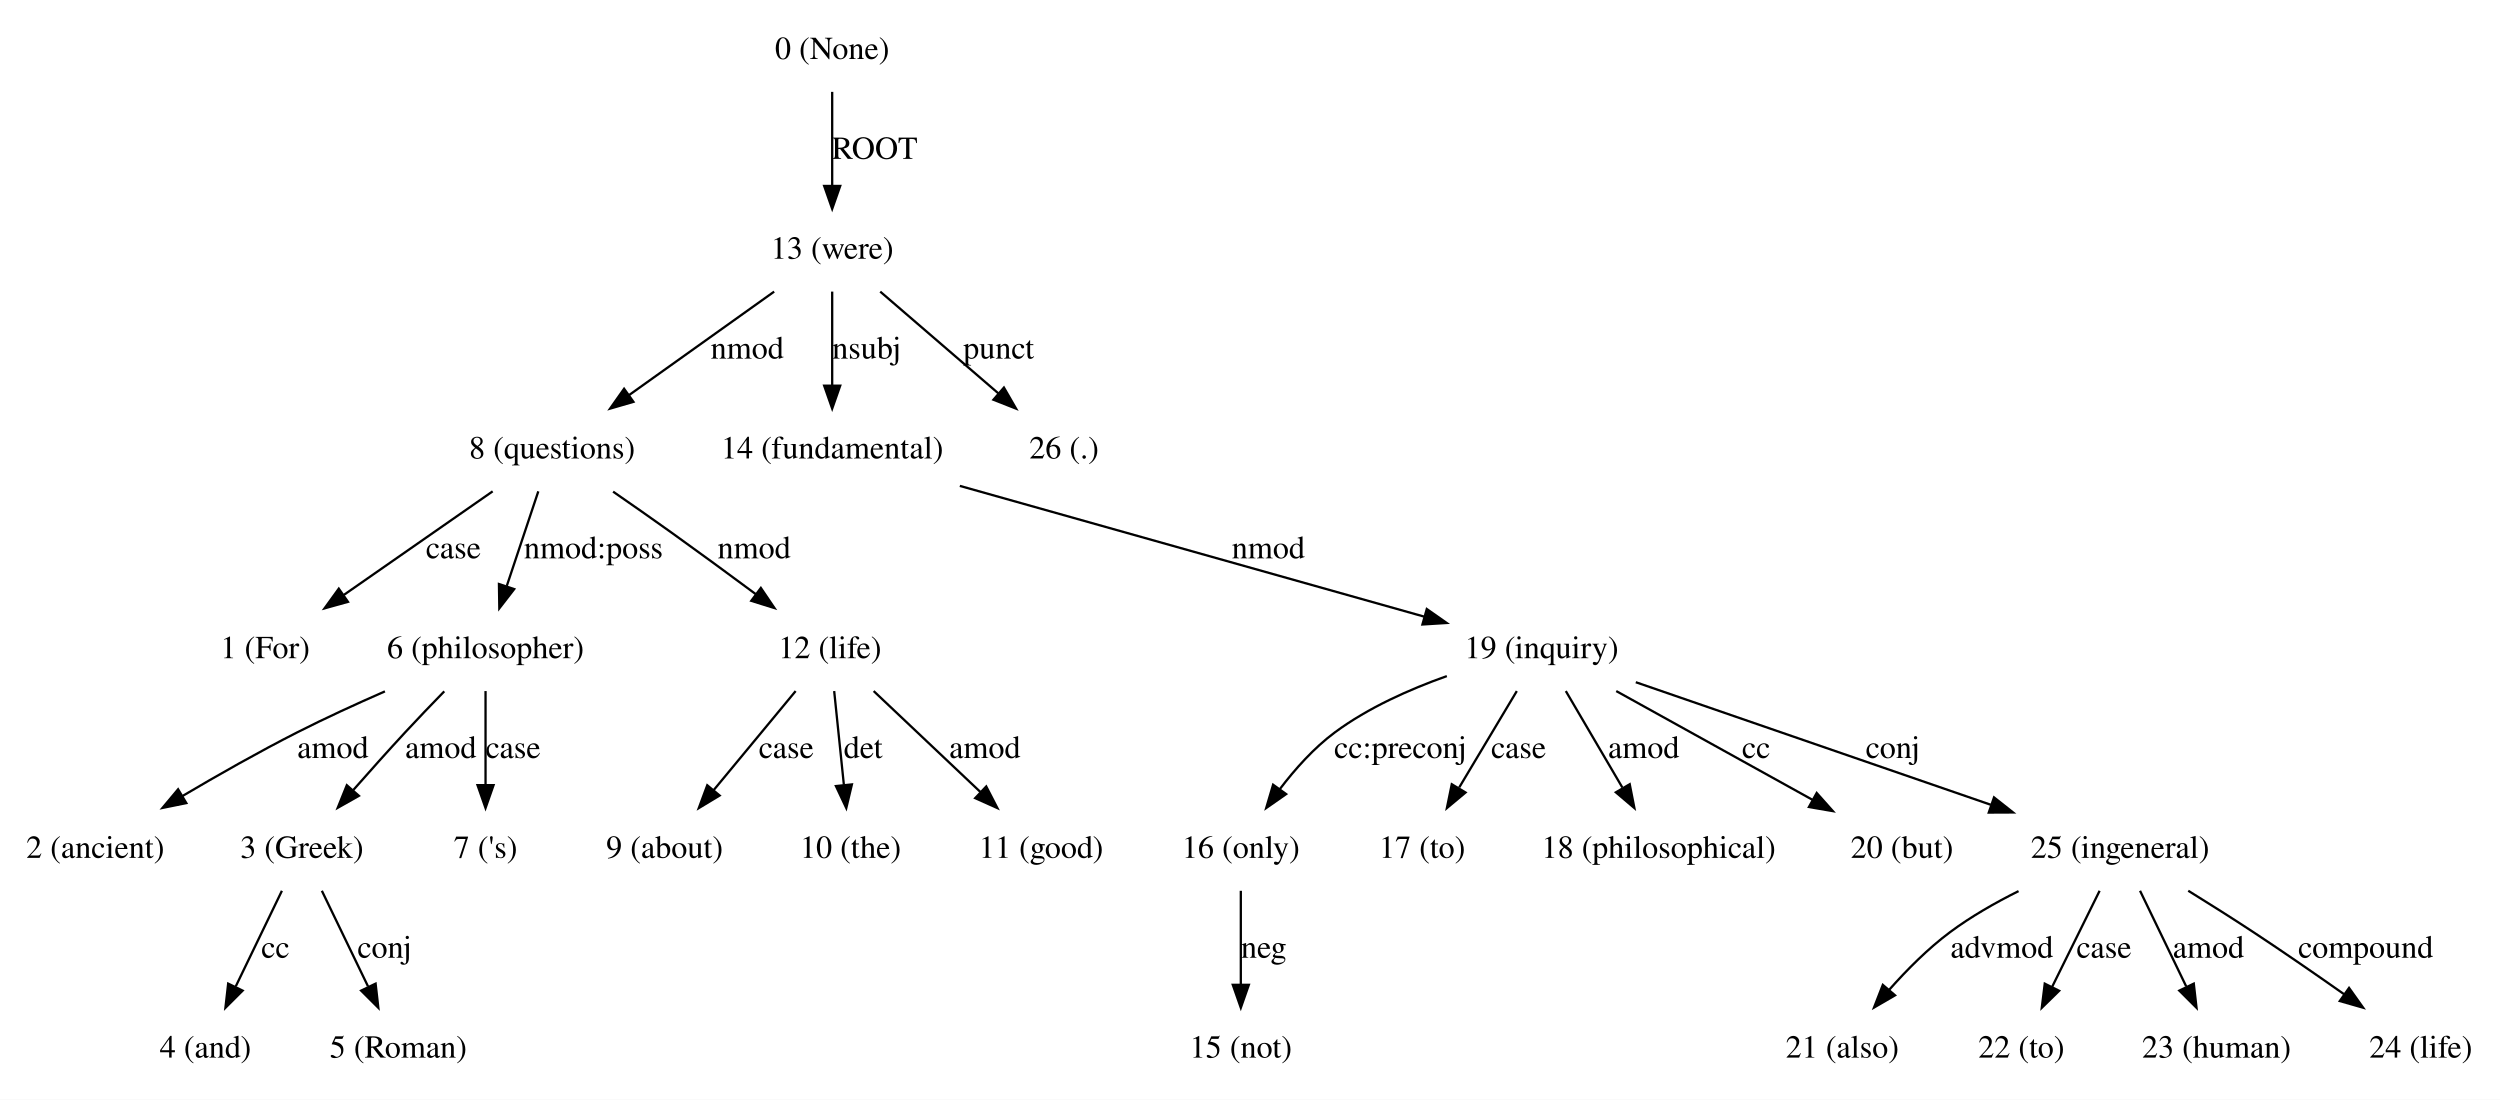
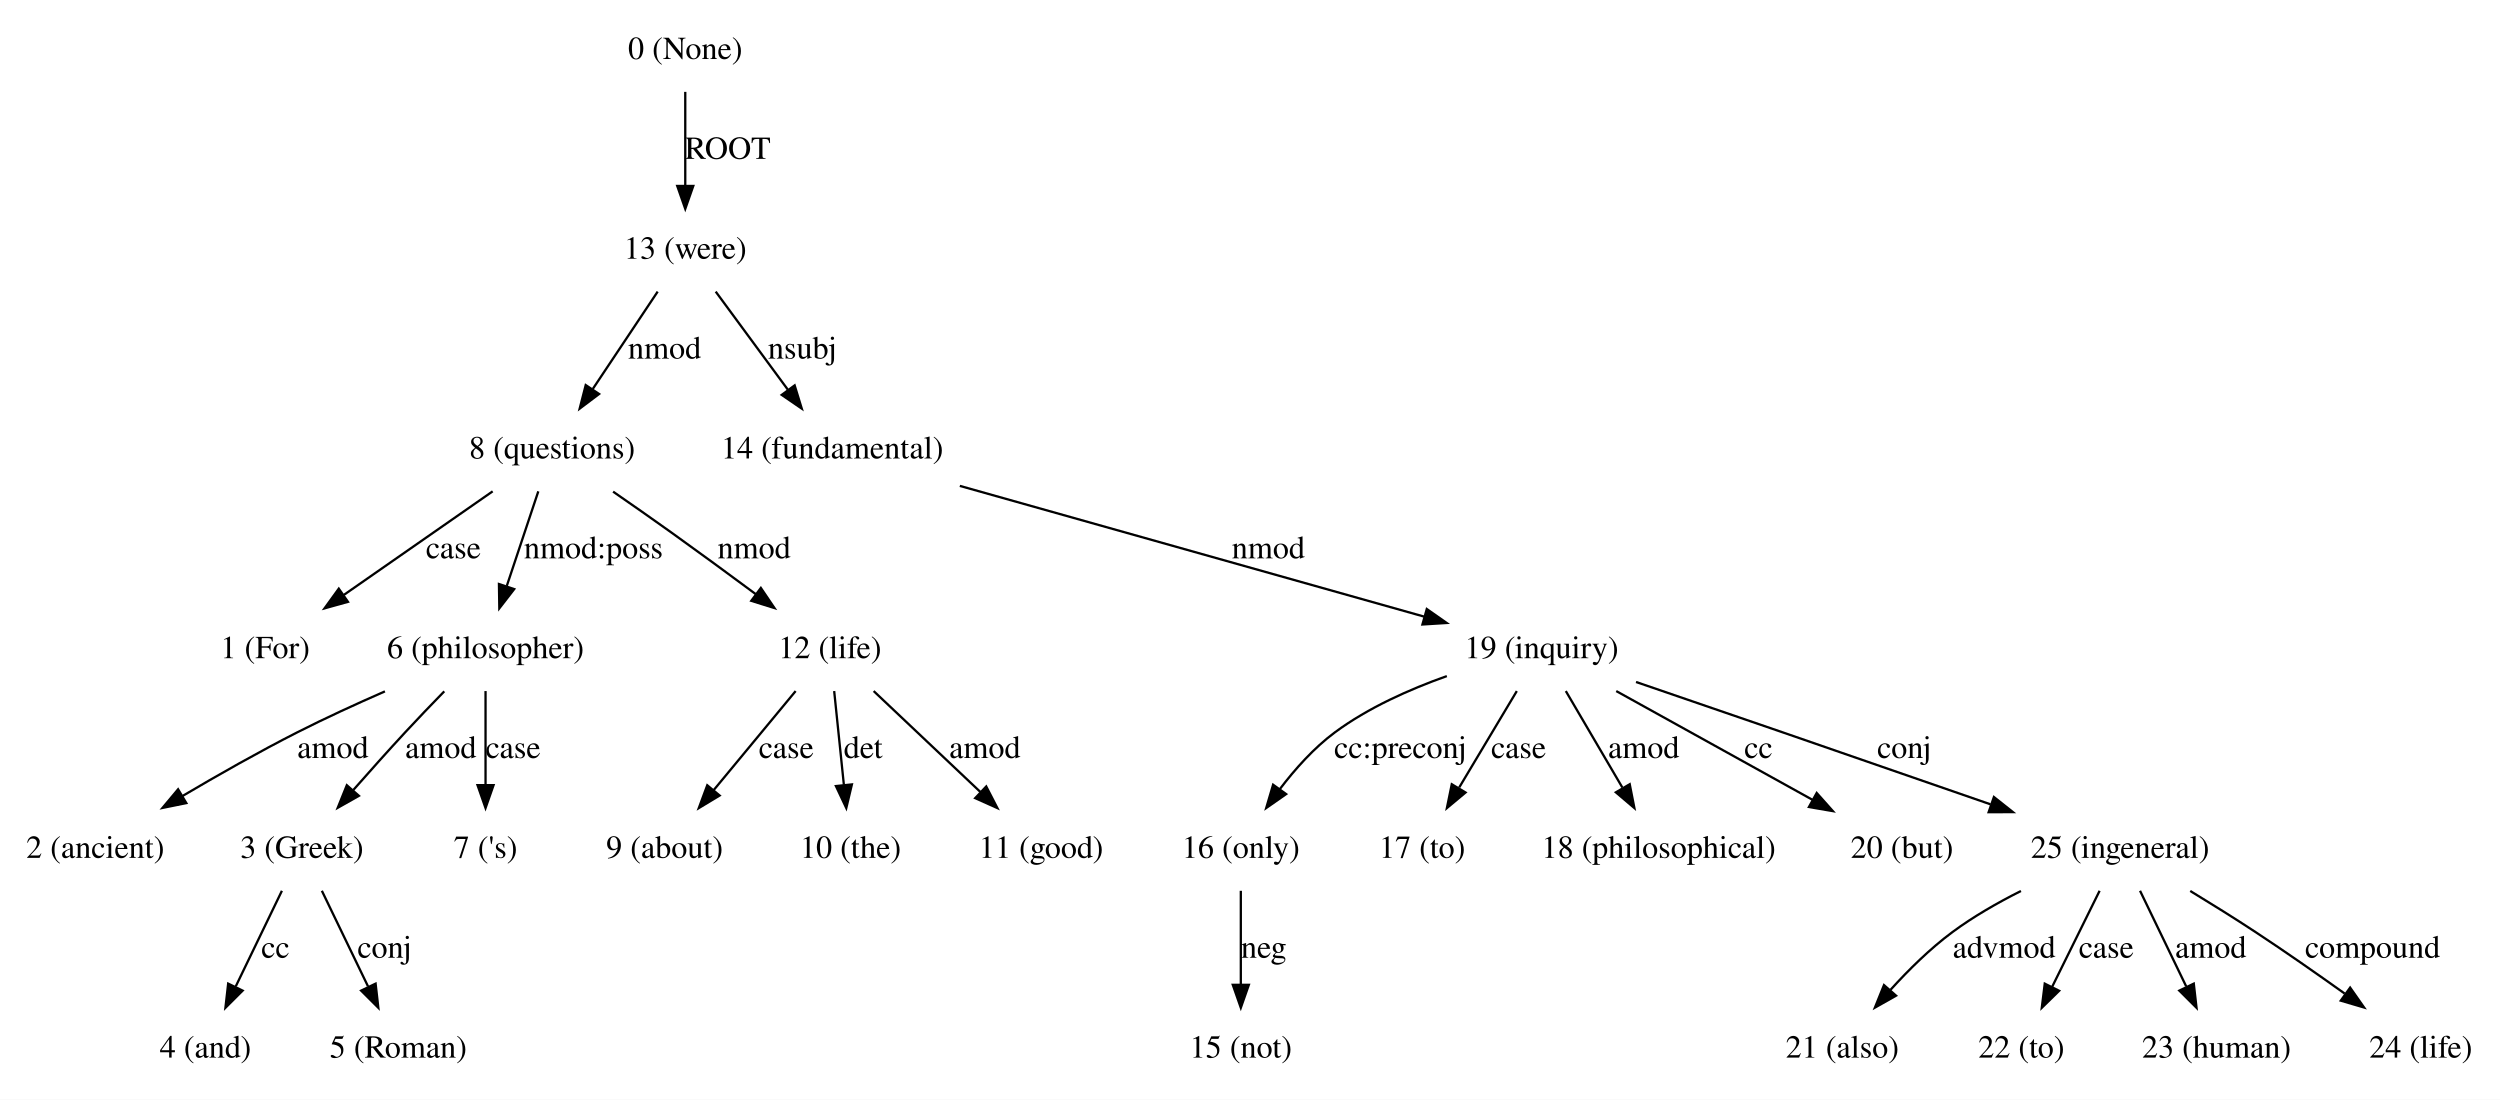
<svg xmlns="http://www.w3.org/2000/svg" width="1089pt" height="479pt" viewBox="0.00 0.00 1089.00 479.00">
  <g id="graph0" class="graph" transform="scale(1 1) rotate(0) translate(4 475)">
    <polygon fill="#ffffff" stroke="transparent" points="-4,4 -4,-475 1085,-475 1085,4 -4,4" />
    <g id="node1" class="node">
-       <text text-anchor="middle" x="358.5" y="-449.3" font-family="Times,serif" font-size="14.00" fill="#000000">0 (None)</text>
+       <text text-anchor="middle" x="294.5" y="-449.3" font-family="Times,serif" font-size="14.00" fill="#000000">0 (None)</text>
    </g>
    <g id="node2" class="node">
-       <text text-anchor="middle" x="358.5" y="-362.3" font-family="Times,serif" font-size="14.00" fill="#000000">13 (were)</text>
+       <text text-anchor="middle" x="294.5" y="-362.3" font-family="Times,serif" font-size="14.00" fill="#000000">13 (were)</text>
    </g>
    <g id="edge1" class="edge">
-       <path fill="none" stroke="#000000" d="M358.5,-434.974C358.5,-423.192 358.5,-407.561 358.5,-394.158" />
-       <polygon fill="#000000" stroke="#000000" points="362,-394.003 358.5,-384.003 355,-394.003 362,-394.003" />
-       <text text-anchor="middle" x="377" y="-405.8" font-family="Times,serif" font-size="14.00" fill="#000000">ROOT</text>
+       <path fill="none" stroke="#000000" d="M294.5,-434.974C294.5,-423.192 294.5,-407.561 294.5,-394.158" />
+       <polygon fill="#000000" stroke="#000000" points="298,-394.003 294.5,-384.003 291,-394.003 298,-394.003" />
+       <text text-anchor="middle" x="313" y="-405.8" font-family="Times,serif" font-size="14.00" fill="#000000">ROOT</text>
    </g>
    <g id="node10" class="node">
      <text text-anchor="middle" x="236.5" y="-275.3" font-family="Times,serif" font-size="14.00" fill="#000000">8 (questions)</text>
    </g>
    <g id="edge13" class="edge">
-       <path fill="none" stroke="#000000" d="M333.221,-347.974C314.901,-334.909 289.942,-317.11 269.967,-302.866" />
-       <polygon fill="#000000" stroke="#000000" points="271.92,-299.96 261.746,-297.003 267.856,-305.659 271.92,-299.96" />
-       <text text-anchor="middle" x="321.5" y="-318.8" font-family="Times,serif" font-size="14.00" fill="#000000">nmod</text>
+       <path fill="none" stroke="#000000" d="M282.482,-347.974C274.317,-335.725 263.378,-319.317 254.218,-305.577" />
+       <polygon fill="#000000" stroke="#000000" points="256.962,-303.382 248.502,-297.003 251.137,-307.265 256.962,-303.382" />
+       <text text-anchor="middle" x="285.5" y="-318.8" font-family="Times,serif" font-size="14.00" fill="#000000">nmod</text>
    </g>
    <g id="node15" class="node">
      <text text-anchor="middle" x="358.5" y="-275.3" font-family="Times,serif" font-size="14.00" fill="#000000">14 (fundamental)</text>
    </g>
    <g id="edge14" class="edge">
-       <path fill="none" stroke="#000000" d="M358.5,-347.974C358.5,-336.192 358.5,-320.561 358.5,-307.158" />
-       <polygon fill="#000000" stroke="#000000" points="362,-307.003 358.5,-297.003 355,-307.003 362,-307.003" />
-       <text text-anchor="middle" x="373.5" y="-318.8" font-family="Times,serif" font-size="14.00" fill="#000000">nsubj</text>
-     </g>
-     <g id="node16" class="node">
-       <text text-anchor="middle" x="459.5" y="-275.3" font-family="Times,serif" font-size="14.00" fill="#000000">26 (.)</text>
-     </g>
-     <g id="edge15" class="edge">
-       <path fill="none" stroke="#000000" d="M379.427,-347.974C394.324,-335.142 414.521,-317.744 430.904,-303.633" />
-       <polygon fill="#000000" stroke="#000000" points="433.307,-306.182 438.599,-297.003 428.739,-300.878 433.307,-306.182" />
-       <text text-anchor="middle" x="431" y="-318.8" font-family="Times,serif" font-size="14.00" fill="#000000">punct</text>
+       <path fill="none" stroke="#000000" d="M307.761,-347.974C316.857,-335.608 329.072,-319.004 339.238,-305.185" />
+       <polygon fill="#000000" stroke="#000000" points="342.15,-307.133 345.256,-297.003 336.511,-302.985 342.15,-307.133" />
+       <text text-anchor="middle" x="345.5" y="-318.8" font-family="Times,serif" font-size="14.00" fill="#000000">nsubj</text>
    </g>
    <g id="node3" class="node">
      <text text-anchor="middle" x="111.5" y="-188.3" font-family="Times,serif" font-size="14.00" fill="#000000">1 (For)</text>
    </g>
    <g id="node4" class="node">
      <text text-anchor="middle" x="37.5" y="-101.3" font-family="Times,serif" font-size="14.00" fill="#000000">2 (ancient)</text>
    </g>
    <g id="node5" class="node">
      <text text-anchor="middle" x="127.5" y="-101.3" font-family="Times,serif" font-size="14.00" fill="#000000">3 (Greek)</text>
    </g>
    <g id="node6" class="node">
      <text text-anchor="middle" x="85.5" y="-14.3" font-family="Times,serif" font-size="14.00" fill="#000000">4 (and)</text>
    </g>
    <g id="edge2" class="edge">
      <path fill="none" stroke="#000000" d="M118.798,-86.974C112.997,-74.959 105.264,-58.94 98.71,-45.365" />
      <polygon fill="#000000" stroke="#000000" points="101.691,-43.487 94.191,-36.003 95.387,-46.531 101.691,-43.487" />
      <text text-anchor="middle" x="116" y="-57.8" font-family="Times,serif" font-size="14.00" fill="#000000">cc</text>
    </g>
    <g id="node7" class="node">
      <text text-anchor="middle" x="169.5" y="-14.3" font-family="Times,serif" font-size="14.00" fill="#000000">5 (Roman)</text>
    </g>
    <g id="edge3" class="edge">
      <path fill="none" stroke="#000000" d="M136.202,-86.974C142.003,-74.959 149.736,-58.94 156.29,-45.365" />
      <polygon fill="#000000" stroke="#000000" points="159.613,-46.531 160.809,-36.003 153.309,-43.487 159.613,-46.531" />
      <text text-anchor="middle" x="163.5" y="-57.8" font-family="Times,serif" font-size="14.00" fill="#000000">conj</text>
    </g>
    <g id="node8" class="node">
      <text text-anchor="middle" x="207.5" y="-188.3" font-family="Times,serif" font-size="14.00" fill="#000000">6 (philosopher)</text>
    </g>
    <g id="edge4" class="edge">
      <path fill="none" stroke="#000000" d="M163.671,-173.834C151.204,-168.378 137.702,-162.19 125.5,-156 108.782,-147.519 90.796,-137.301 75.468,-128.246" />
      <polygon fill="#000000" stroke="#000000" points="77.163,-125.181 66.781,-123.07 73.581,-131.195 77.163,-125.181" />
      <text text-anchor="middle" x="141" y="-144.8" font-family="Times,serif" font-size="14.00" fill="#000000">amod</text>
    </g>
    <g id="edge5" class="edge">
      <path fill="none" stroke="#000000" d="M189.522,-173.85C184.003,-168.188 177.95,-161.883 172.5,-156 165.037,-147.944 157.058,-139.01 149.922,-130.9" />
      <polygon fill="#000000" stroke="#000000" points="152.338,-128.346 143.118,-123.127 147.071,-132.957 152.338,-128.346" />
      <text text-anchor="middle" x="188" y="-144.8" font-family="Times,serif" font-size="14.00" fill="#000000">amod</text>
    </g>
    <g id="node9" class="node">
      <text text-anchor="middle" x="207.5" y="-101.3" font-family="Times,serif" font-size="14.00" fill="#000000">7 ('s)</text>
    </g>
    <g id="edge6" class="edge">
      <path fill="none" stroke="#000000" d="M207.5,-173.974C207.5,-162.192 207.5,-146.561 207.5,-133.158" />
      <polygon fill="#000000" stroke="#000000" points="211,-133.003 207.5,-123.003 204,-133.003 211,-133.003" />
      <text text-anchor="middle" x="219.5" y="-144.8" font-family="Times,serif" font-size="14.00" fill="#000000">case</text>
    </g>
    <g id="edge7" class="edge">
      <path fill="none" stroke="#000000" d="M210.6,-260.974C191.828,-247.909 166.256,-230.11 145.791,-215.866" />
      <polygon fill="#000000" stroke="#000000" points="147.574,-212.843 137.367,-210.003 143.575,-218.589 147.574,-212.843" />
      <text text-anchor="middle" x="193.5" y="-231.8" font-family="Times,serif" font-size="14.00" fill="#000000">case</text>
    </g>
    <g id="edge8" class="edge">
      <path fill="none" stroke="#000000" d="M230.491,-260.974C226.525,-249.075 221.25,-233.251 216.754,-219.761" />
      <polygon fill="#000000" stroke="#000000" points="219.984,-218.383 213.501,-210.003 213.343,-220.597 219.984,-218.383" />
      <text text-anchor="middle" x="254.5" y="-231.8" font-family="Times,serif" font-size="14.00" fill="#000000">nmod:poss</text>
    </g>
    <g id="node11" class="node">
      <text text-anchor="middle" x="357.5" y="-188.3" font-family="Times,serif" font-size="14.00" fill="#000000">12 (life)</text>
    </g>
    <g id="edge9" class="edge">
      <path fill="none" stroke="#000000" d="M263.065,-260.843C271.258,-255.18 280.284,-248.878 288.5,-243 300.588,-234.351 313.736,-224.697 325.28,-216.134" />
      <polygon fill="#000000" stroke="#000000" points="327.429,-218.898 333.365,-210.122 323.252,-213.281 327.429,-218.898" />
      <text text-anchor="middle" x="324.5" y="-231.8" font-family="Times,serif" font-size="14.00" fill="#000000">nmod</text>
    </g>
    <g id="node12" class="node">
      <text text-anchor="middle" x="285.5" y="-101.3" font-family="Times,serif" font-size="14.00" fill="#000000">9 (about)</text>
    </g>
    <g id="edge10" class="edge">
      <path fill="none" stroke="#000000" d="M342.582,-173.974C332.252,-161.492 318.347,-144.69 306.847,-130.794" />
      <polygon fill="#000000" stroke="#000000" points="309.471,-128.476 300.399,-123.003 304.079,-132.939 309.471,-128.476" />
      <text text-anchor="middle" x="338.5" y="-144.8" font-family="Times,serif" font-size="14.00" fill="#000000">case</text>
    </g>
    <g id="node13" class="node">
      <text text-anchor="middle" x="366.5" y="-101.3" font-family="Times,serif" font-size="14.00" fill="#000000">10 (the)</text>
    </g>
    <g id="edge11" class="edge">
      <path fill="none" stroke="#000000" d="M359.365,-173.974C360.584,-162.192 362.201,-146.561 363.587,-133.158" />
      <polygon fill="#000000" stroke="#000000" points="367.09,-133.31 364.638,-123.003 360.127,-132.59 367.09,-133.31" />
      <text text-anchor="middle" x="372" y="-144.8" font-family="Times,serif" font-size="14.00" fill="#000000">det</text>
    </g>
    <g id="node14" class="node">
      <text text-anchor="middle" x="449.5" y="-101.3" font-family="Times,serif" font-size="14.00" fill="#000000">11 (good)</text>
    </g>
    <g id="edge12" class="edge">
      <path fill="none" stroke="#000000" d="M376.562,-173.974C390.008,-161.259 408.195,-144.06 423.044,-130.018" />
      <polygon fill="#000000" stroke="#000000" points="425.601,-132.417 430.462,-123.003 420.791,-127.331 425.601,-132.417" />
      <text text-anchor="middle" x="425" y="-144.8" font-family="Times,serif" font-size="14.00" fill="#000000">amod</text>
    </g>
-     <g id="node17" class="node">
+     <g id="node16" class="node">
      <text text-anchor="middle" x="667.5" y="-188.3" font-family="Times,serif" font-size="14.00" fill="#000000">19 (inquiry)</text>
    </g>
-     <g id="edge16" class="edge">
+     <g id="edge15" class="edge">
      <path fill="none" stroke="#000000" d="M414.1,-263.346C471.634,-247.147 560.734,-222.06 616.509,-206.357" />
      <polygon fill="#000000" stroke="#000000" points="617.504,-209.713 626.181,-203.634 615.606,-202.975 617.504,-209.713" />
      <text text-anchor="middle" x="548.5" y="-231.8" font-family="Times,serif" font-size="14.00" fill="#000000">nmod</text>
    </g>
-     <g id="node19" class="node">
+     <g id="node18" class="node">
      <text text-anchor="middle" x="536.5" y="-101.3" font-family="Times,serif" font-size="14.00" fill="#000000">16 (only)</text>
    </g>
-     <g id="edge18" class="edge">
+     <g id="edge17" class="edge">
      <path fill="none" stroke="#000000" d="M626.235,-180.496C610.072,-174.758 591.974,-166.711 577.5,-156 568.365,-149.24 560.109,-139.976 553.44,-131.197" />
      <polygon fill="#000000" stroke="#000000" points="556.239,-129.095 547.555,-123.026 550.559,-133.186 556.239,-129.095" />
      <text text-anchor="middle" x="606" y="-144.8" font-family="Times,serif" font-size="14.00" fill="#000000">cc:preconj</text>
    </g>
-     <g id="node20" class="node">
+     <g id="node19" class="node">
      <text text-anchor="middle" x="615.5" y="-101.3" font-family="Times,serif" font-size="14.00" fill="#000000">17 (to)</text>
    </g>
-     <g id="edge19" class="edge">
+     <g id="edge18" class="edge">
      <path fill="none" stroke="#000000" d="M656.726,-173.974C649.474,-161.842 639.784,-145.629 631.62,-131.97" />
      <polygon fill="#000000" stroke="#000000" points="634.395,-129.791 626.261,-123.003 628.387,-133.383 634.395,-129.791" />
      <text text-anchor="middle" x="657.5" y="-144.8" font-family="Times,serif" font-size="14.00" fill="#000000">case</text>
    </g>
-     <g id="node21" class="node">
+     <g id="node20" class="node">
      <text text-anchor="middle" x="718.5" y="-101.3" font-family="Times,serif" font-size="14.00" fill="#000000">18 (philosophical)</text>
    </g>
-     <g id="edge20" class="edge">
+     <g id="edge19" class="edge">
      <path fill="none" stroke="#000000" d="M678.067,-173.974C685.179,-161.842 694.683,-145.629 702.69,-131.97" />
      <polygon fill="#000000" stroke="#000000" points="705.909,-133.4 707.946,-123.003 699.87,-129.86 705.909,-133.4" />
      <text text-anchor="middle" x="712" y="-144.8" font-family="Times,serif" font-size="14.00" fill="#000000">amod</text>
    </g>
-     <g id="node22" class="node">
+     <g id="node21" class="node">
      <text text-anchor="middle" x="824.5" y="-101.3" font-family="Times,serif" font-size="14.00" fill="#000000">20 (but)</text>
    </g>
-     <g id="edge21" class="edge">
+     <g id="edge20" class="edge">
      <path fill="none" stroke="#000000" d="M700.03,-173.974C724.857,-160.216 759.154,-141.211 785.461,-126.633" />
      <polygon fill="#000000" stroke="#000000" points="787.354,-129.586 794.404,-121.677 783.961,-123.463 787.354,-129.586" />
-       <text text-anchor="middle" x="761" y="-144.8" font-family="Times,serif" font-size="14.00" fill="#000000">cc</text>
-     </g>
-     <g id="node23" class="node">
+       <text text-anchor="middle" x="762" y="-144.8" font-family="Times,serif" font-size="14.00" fill="#000000">cc</text>
+     </g>
+     <g id="node22" class="node">
      <text text-anchor="middle" x="919.5" y="-101.3" font-family="Times,serif" font-size="14.00" fill="#000000">25 (ingeneral)</text>
    </g>
-     <g id="edge22" class="edge">
-       <path fill="none" stroke="#000000" d="M708.549,-177.828C750.605,-163.309 816.297,-140.63 863.195,-124.439" />
-       <polygon fill="#000000" stroke="#000000" points="864.591,-127.659 872.902,-121.088 862.307,-121.043 864.591,-127.659" />
-       <text text-anchor="middle" x="820.5" y="-144.8" font-family="Times,serif" font-size="14.00" fill="#000000">conj</text>
-     </g>
-     <g id="node18" class="node">
+     <g id="edge21" class="edge">
+       <path fill="none" stroke="#000000" d="M708.652,-177.929C728.03,-171.294 751.458,-163.257 772.5,-156 802.408,-145.685 835.717,-134.134 863.056,-124.636" />
+       <polygon fill="#000000" stroke="#000000" points="864.544,-127.825 872.841,-121.236 862.246,-121.213 864.544,-127.825" />
+       <text text-anchor="middle" x="825.5" y="-144.8" font-family="Times,serif" font-size="14.00" fill="#000000">conj</text>
+     </g>
+     <g id="node17" class="node">
      <text text-anchor="middle" x="536.5" y="-14.3" font-family="Times,serif" font-size="14.00" fill="#000000">15 (not)</text>
    </g>
-     <g id="edge17" class="edge">
+     <g id="edge16" class="edge">
      <path fill="none" stroke="#000000" d="M536.5,-86.974C536.5,-75.192 536.5,-59.561 536.5,-46.158" />
      <polygon fill="#000000" stroke="#000000" points="540,-46.003 536.5,-36.003 533,-46.003 540,-46.003" />
      <text text-anchor="middle" x="546.5" y="-57.8" font-family="Times,serif" font-size="14.00" fill="#000000">neg</text>
    </g>
+     <g id="node23" class="node">
+       <text text-anchor="middle" x="798.5" y="-14.3" font-family="Times,serif" font-size="14.00" fill="#000000">21 (also)</text>
+     </g>
+     <g id="edge22" class="edge">
+       <path fill="none" stroke="#000000" d="M876.318,-86.883C866.125,-81.76 855.588,-75.723 846.5,-69 836.771,-61.803 827.351,-52.493 819.471,-43.801" />
+       <polygon fill="#000000" stroke="#000000" points="821.923,-41.288 812.702,-36.071 816.657,-45.9 821.923,-41.288" />
+       <text text-anchor="middle" x="869" y="-57.8" font-family="Times,serif" font-size="14.00" fill="#000000">advmod</text>
+     </g>
    <g id="node24" class="node">
-       <text text-anchor="middle" x="798.5" y="-14.3" font-family="Times,serif" font-size="14.00" fill="#000000">21 (also)</text>
+       <text text-anchor="middle" x="876.5" y="-14.3" font-family="Times,serif" font-size="14.00" fill="#000000">22 (to)</text>
    </g>
    <g id="edge23" class="edge">
-       <path fill="none" stroke="#000000" d="M875.28,-86.829C865.07,-81.742 854.556,-75.736 845.5,-69 835.884,-61.848 826.64,-52.548 818.934,-43.852" />
-       <polygon fill="#000000" stroke="#000000" points="821.479,-41.442 812.321,-36.114 816.157,-45.99 821.479,-41.442" />
-       <text text-anchor="middle" x="868" y="-57.8" font-family="Times,serif" font-size="14.00" fill="#000000">advmod</text>
-     </g>
-     <g id="node25" class="node">
-       <text text-anchor="middle" x="876.5" y="-14.3" font-family="Times,serif" font-size="14.00" fill="#000000">22 (to)</text>
-     </g>
-     <g id="edge24" class="edge">
      <path fill="none" stroke="#000000" d="M910.59,-86.974C904.594,-74.842 896.581,-58.629 889.83,-44.97" />
      <polygon fill="#000000" stroke="#000000" points="892.967,-43.417 885.398,-36.003 886.692,-46.519 892.967,-43.417" />
-       <text text-anchor="middle" x="912.5" y="-57.8" font-family="Times,serif" font-size="14.00" fill="#000000">case</text>
-     </g>
-     <g id="node26" class="node">
+       <text text-anchor="middle" x="913.5" y="-57.8" font-family="Times,serif" font-size="14.00" fill="#000000">case</text>
+     </g>
+     <g id="node25" class="node">
      <text text-anchor="middle" x="961.5" y="-14.3" font-family="Times,serif" font-size="14.00" fill="#000000">23 (human)</text>
    </g>
-     <g id="edge25" class="edge">
+     <g id="edge24" class="edge">
      <path fill="none" stroke="#000000" d="M928.202,-86.974C934.003,-74.959 941.736,-58.94 948.289,-45.365" />
      <polygon fill="#000000" stroke="#000000" points="951.613,-46.531 952.809,-36.003 945.309,-43.487 951.613,-46.531" />
-       <text text-anchor="middle" x="958" y="-57.8" font-family="Times,serif" font-size="14.00" fill="#000000">amod</text>
-     </g>
-     <g id="node27" class="node">
+       <text text-anchor="middle" x="959" y="-57.8" font-family="Times,serif" font-size="14.00" fill="#000000">amod</text>
+     </g>
+     <g id="node26" class="node">
      <text text-anchor="middle" x="1050.5" y="-14.3" font-family="Times,serif" font-size="14.00" fill="#000000">24 (life)</text>
    </g>
-     <g id="edge26" class="edge">
-       <path fill="none" stroke="#000000" d="M949.202,-86.993C958.344,-81.336 968.396,-74.999 977.5,-69 990.611,-60.36 1004.809,-50.549 1017.167,-41.855" />
-       <polygon fill="#000000" stroke="#000000" points="1019.246,-44.672 1025.393,-36.043 1015.207,-38.955 1019.246,-44.672" />
-       <text text-anchor="middle" x="1026.5" y="-57.8" font-family="Times,serif" font-size="14.00" fill="#000000">compound</text>
+     <g id="edge25" class="edge">
+       <path fill="none" stroke="#000000" d="M950.067,-86.894C959.287,-81.287 969.379,-75.003 978.5,-69 991.371,-60.529 1005.242,-50.842 1017.342,-42.201" />
+       <polygon fill="#000000" stroke="#000000" points="1019.719,-44.803 1025.799,-36.127 1015.635,-39.118 1019.719,-44.803" />
+       <text text-anchor="middle" x="1029.5" y="-57.8" font-family="Times,serif" font-size="14.00" fill="#000000">compound</text>
    </g>
  </g>
</svg>
